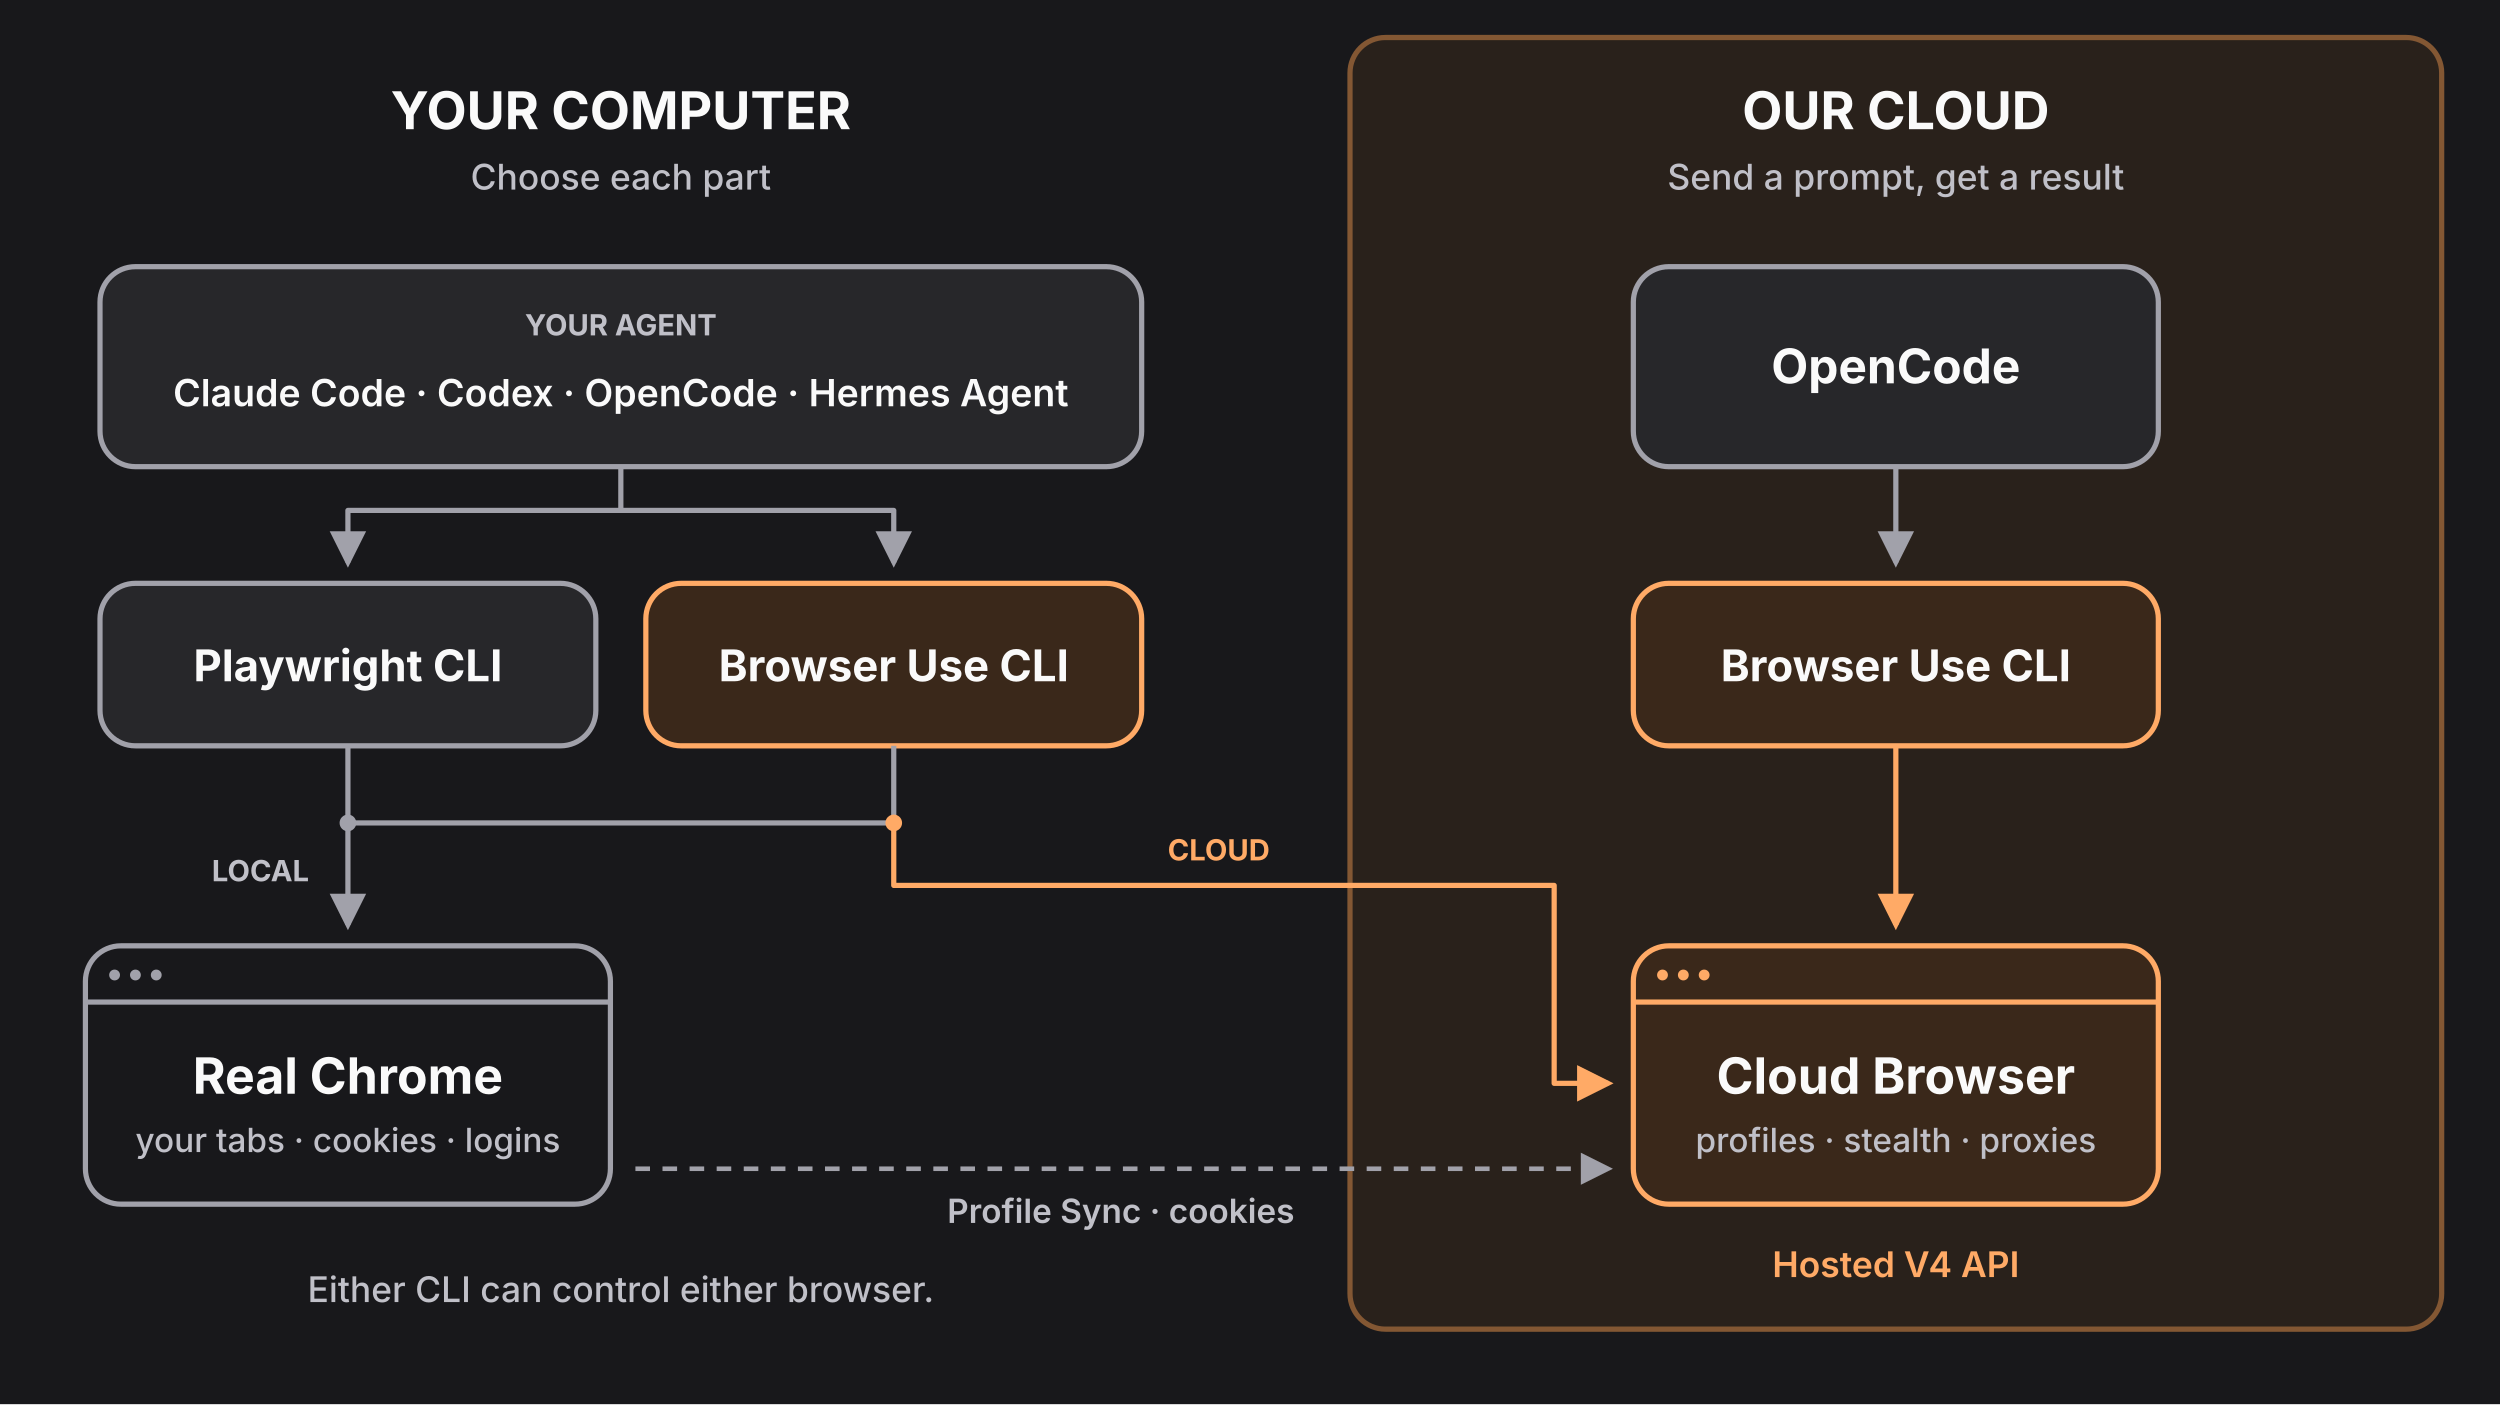
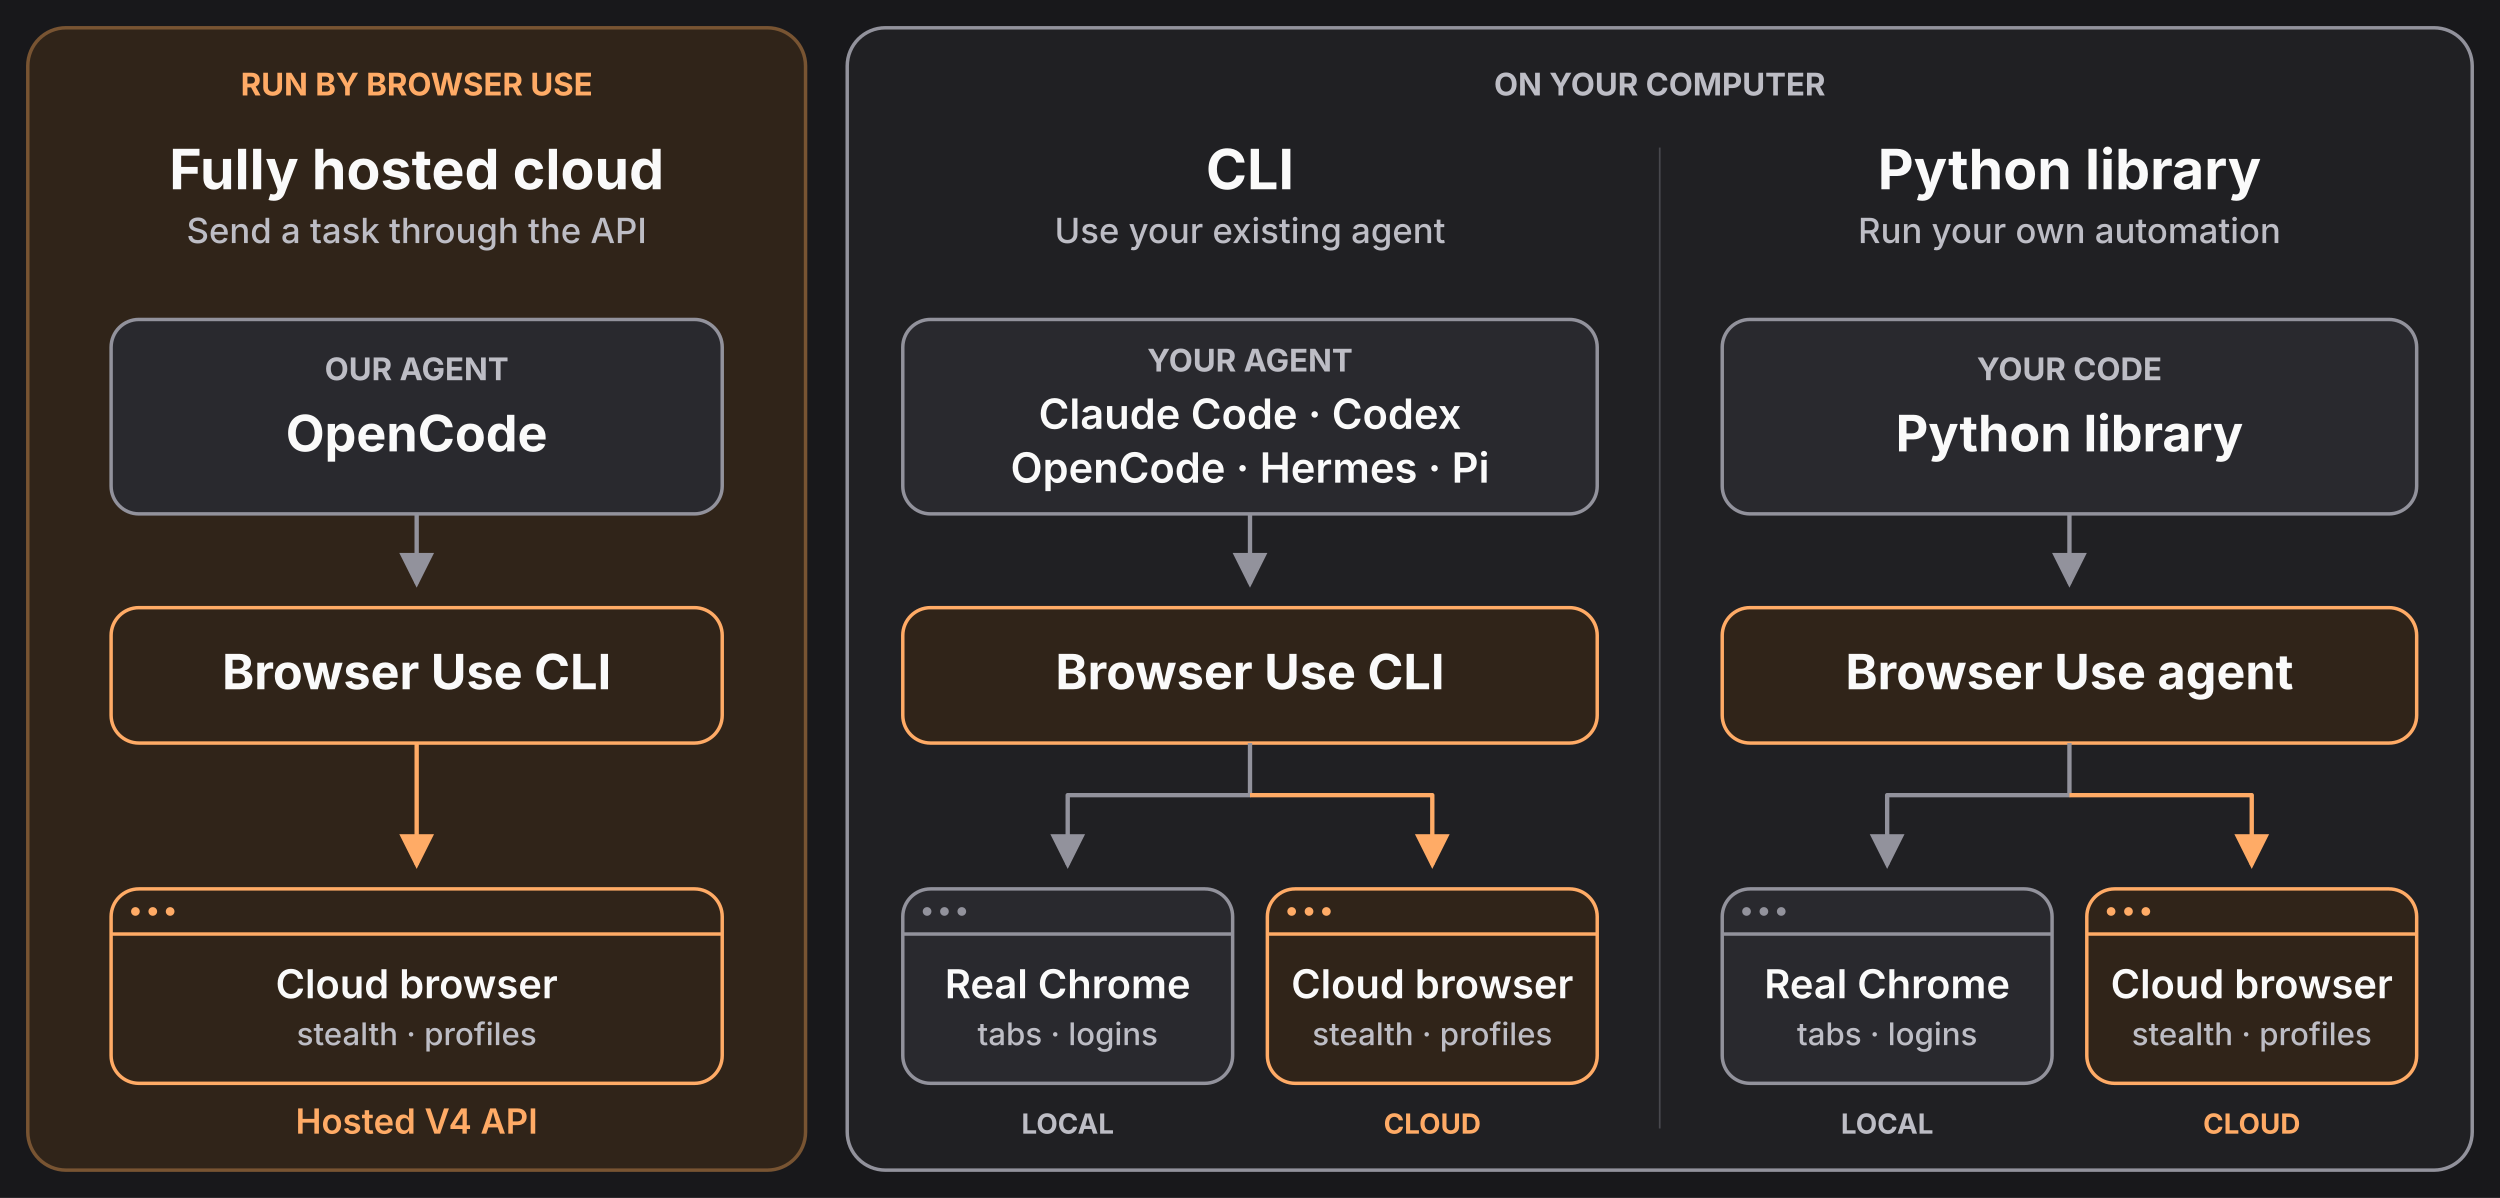
- <svg xmlns="http://www.w3.org/2000/svg" width="1200" height="674" viewBox="0 0 1200 674" role="img" aria-labelledby="title desc">
+ <svg xmlns="http://www.w3.org/2000/svg" width="1440" height="690" viewBox="0 0 1440 690" role="img" aria-labelledby="title desc">
  <defs>
-     <marker id="gray-arrow" markerWidth="7" markerHeight="7" refX="6" refY="3.5" orient="auto">
-       <path d="M0 0L7 3.5L0 7Z" fill="#A1A1AA" />
+     <marker id="arrow" markerWidth="8" markerHeight="8" refX="7" refY="4" orient="auto">
+       <path d="M0 0L8 4L0 8Z" fill="#92929C" />
    </marker>
-     <marker id="orange-arrow" markerWidth="7" markerHeight="7" refX="6" refY="3.5" orient="auto">
-       <path d="M0 0L7 3.5L0 7Z" fill="#FFAA66" />
+     <marker id="cloud-arrow" markerWidth="8" markerHeight="8" refX="7" refY="4" orient="auto">
+       <path d="M0 0L8 4L0 8Z" fill="#FFAB66" />
    </marker>
  </defs>
-   <rect width="1200" height="674" fill="#18181B" />
+   <rect width="1440" height="690" fill="#18181B" />
  <g font-family="Inter, ui-sans-serif, system-ui, sans-serif">
-     <rect x="648" y="18" width="524" height="620" rx="17" fill="#29211B" stroke="#835733" stroke-width="2.5" />
-     <text x="298" y="62" fill="#FAFAFA" font-size="25" font-weight="750" text-anchor="middle">YOUR COMPUTER</text>
-     <text x="298" y="91" fill="#C0C0C8" font-size="17" font-weight="450" text-anchor="middle">Choose each part</text>
-     <text x="910" y="62" fill="#FAFAFA" font-size="25" font-weight="750" text-anchor="middle">OUR CLOUD</text>
-     <text x="910" y="91" fill="#C0C0C8" font-size="17" font-weight="450" text-anchor="middle">Send a prompt, get a result</text>
-     <rect x="48" y="128" width="500" height="96" rx="17" fill="#27272A" stroke="#A1A1AA" stroke-width="2.5" />
-     <text x="298" y="161" fill="#C0C0C8" font-size="14" font-weight="700" text-anchor="middle">YOUR AGENT</text>
-     <text x="298" y="195" fill="#FAFAFA" font-size="18" font-weight="600" text-anchor="middle">Claude Code · Codex · OpenCode · Hermes Agent</text>
-     <rect x="784" y="128" width="252" height="96" rx="17" fill="#27272A" stroke="#A1A1AA" stroke-width="2.5" />
-     <text x="910" y="184" fill="#FAFAFA" font-size="23" font-weight="750" text-anchor="middle">OpenCode</text>
-     <path d="M298 224V245H167V270" fill="none" stroke="#A1A1AA" stroke-width="2.5" stroke-linejoin="round" marker-end="url(#gray-arrow)" />
-     <path d="M298 245H429V270" fill="none" stroke="#A1A1AA" stroke-width="2.5" stroke-linejoin="round" marker-end="url(#gray-arrow)" />
-     <path d="M910 224V270" fill="none" stroke="#A1A1AA" stroke-width="2.5" stroke-linejoin="round" marker-end="url(#gray-arrow)" />
-     <rect x="48" y="280" width="238" height="78" rx="17" fill="#27272A" stroke="#A1A1AA" stroke-width="2.5" />
-     <text x="167" y="327" fill="#FAFAFA" font-size="21" font-weight="750" text-anchor="middle">Playwright CLI</text>
-     <rect x="310" y="280" width="238" height="78" rx="17" fill="#3A281A" stroke="#FFAA66" stroke-width="2.5" />
-     <text x="429" y="327" fill="#FAFAFA" font-size="21" font-weight="750" text-anchor="middle">Browser Use CLI</text>
-     <rect x="784" y="280" width="252" height="78" rx="17" fill="#3A281A" stroke="#FFAA66" stroke-width="2.5" />
-     <text x="910" y="327" fill="#FAFAFA" font-size="21" font-weight="750" text-anchor="middle">Browser Use CLI</text>
-     <path d="M167 358V395H429V358" fill="none" stroke="#A1A1AA" stroke-width="2.5" stroke-linejoin="round" />
-     <path d="M167 395V444" fill="none" stroke="#A1A1AA" stroke-width="2.5" marker-end="url(#gray-arrow)" />
-     <path d="M429 395V425H746V520H772" fill="none" stroke="#FFAA66" stroke-width="2.5" stroke-linejoin="round" marker-end="url(#orange-arrow)" />
-     <path d="M910 358V444" fill="none" stroke="#FFAA66" stroke-width="2.5" marker-end="url(#orange-arrow)" />
-     <circle cx="167" cy="395" r="4" fill="#A1A1AA" />
-     <circle cx="429" cy="395" r="4" fill="#FFAA66" />
-     <text x="125" y="423" fill="#C0C0C8" font-size="14" font-weight="750" text-anchor="middle">LOCAL</text>
-     <text x="585" y="413" fill="#FFAA66" font-size="14" font-weight="750" text-anchor="middle">CLOUD</text>
-     <rect x="41" y="454" width="252" height="124" rx="17" fill="#18181B" stroke="#A1A1AA" stroke-width="2.5" />
-     <path d="M41 481H293" fill="none" stroke="#A1A1AA" stroke-width="2.5" stroke-linejoin="round" />
-     <circle cx="55" cy="468" r="2.6" fill="#A1A1AA" />
-     <circle cx="65" cy="468" r="2.6" fill="#A1A1AA" />
-     <circle cx="75" cy="468" r="2.6" fill="#A1A1AA" />
-     <text x="167" y="525" fill="#FAFAFA" font-size="24" font-weight="750" text-anchor="middle">Real Chrome</text>
-     <text x="167" y="553" fill="#C0C0C8" font-size="16" font-weight="450" text-anchor="middle">your tabs · cookies · logins</text>
-     <rect x="784" y="454" width="252" height="124" rx="17" fill="#3A281A" stroke="#FFAA66" stroke-width="2.5" />
-     <path d="M784 481H1036" fill="none" stroke="#FFAA66" stroke-width="2.5" stroke-linejoin="round" />
-     <circle cx="798" cy="468" r="2.6" fill="#FFAA66" />
-     <circle cx="808" cy="468" r="2.6" fill="#FFAA66" />
-     <circle cx="818" cy="468" r="2.6" fill="#FFAA66" />
-     <text x="910" y="525" fill="#FAFAFA" font-size="24" font-weight="750" text-anchor="middle">Cloud Browser</text>
-     <text x="910" y="553" fill="#C0C0C8" font-size="16" font-weight="450" text-anchor="middle">profiles · stealth · proxies</text>
-     <path d="M305 561H772" fill="none" stroke="#A1A1AA" stroke-width="2.2" stroke-dasharray="7 6" marker-end="url(#gray-arrow)" />
-     <text x="538" y="587" fill="#C0C0C8" font-size="16" font-weight="600" text-anchor="middle">Profile Sync · cookies</text>
-     <text x="910" y="613" fill="#FFAA66" font-size="17" font-weight="600" text-anchor="middle">Hosted V4 API</text>
-     <text x="298" y="625" fill="#C0C0C8" font-size="17" font-weight="500" text-anchor="middle">Either CLI can control either browser.</text>
+     <rect x="16" y="16" width="448" height="658" rx="22" fill="#302419" stroke="#785432" stroke-width="2" />
+     <rect x="488" y="16" width="936" height="658" rx="22" fill="#202023" stroke="#92929C" stroke-width="2" />
+     <text x="240" y="55" text-anchor="middle" fill="#FFAB66" font-size="18" font-weight="700">RUN BY BROWSER USE</text>
+     <text x="956" y="55" text-anchor="middle" fill="#BDBDC5" font-size="18" font-weight="700">ON YOUR COMPUTER</text>
+     <path d="M956 85V650" stroke="#92929C" stroke-opacity="0.35" />
+     <text x="240" y="109" text-anchor="middle" fill="#FAFAFA" font-size="32" font-weight="750">Fully hosted cloud</text>
+     <text x="720" y="109" text-anchor="middle" fill="#FAFAFA" font-size="32" font-weight="750">CLI</text>
+     <text x="1192" y="109" text-anchor="middle" fill="#FAFAFA" font-size="32" font-weight="750">Python library</text>
+     <text x="240" y="140" text-anchor="middle" fill="#BDBDC5" font-size="20" font-weight="450">Send a task through the API</text>
+     <text x="720" y="140" text-anchor="middle" fill="#BDBDC5" font-size="20" font-weight="450">Use your existing agent</text>
+     <text x="1192" y="140" text-anchor="middle" fill="#BDBDC5" font-size="20" font-weight="450">Run your own automation</text>
+     <rect x="64" y="184" width="352" height="112" rx="16" fill="#29292E" stroke="#92929C" stroke-width="2" />
+     <text x="240" y="219" text-anchor="middle" fill="#BDBDC5" font-size="18" font-weight="700">OUR AGENT</text>
+     <text x="240" y="260" text-anchor="middle" fill="#FAFAFA" font-size="29" font-weight="750">OpenCode</text>
+     <rect x="520" y="184" width="400" height="112" rx="16" fill="#29292E" stroke="#92929C" stroke-width="2" />
+     <text x="720" y="214" text-anchor="middle" fill="#BDBDC5" font-size="18" font-weight="700">YOUR AGENT</text>
+     <text x="720" y="247" text-anchor="middle" fill="#FAFAFA" font-size="24" font-weight="600">Claude Code · Codex</text>
+     <text x="720" y="278" text-anchor="middle" fill="#FAFAFA" font-size="24" font-weight="600">OpenCode · Hermes · Pi</text>
+     <rect x="992" y="184" width="400" height="112" rx="16" fill="#29292E" stroke="#92929C" stroke-width="2" />
+     <text x="1192" y="219" text-anchor="middle" fill="#BDBDC5" font-size="18" font-weight="700">YOUR CODE</text>
+     <text x="1192" y="260" text-anchor="middle" fill="#FAFAFA" font-size="29" font-weight="750">Python library</text>
+     <path d="M240 296V336" fill="none" stroke="#92929C" stroke-width="2.5" stroke-linejoin="round" marker-end="url(#arrow)" />
+     <path d="M720 296V336" fill="none" stroke="#92929C" stroke-width="2.5" stroke-linejoin="round" marker-end="url(#arrow)" />
+     <path d="M1192 296V336" fill="none" stroke="#92929C" stroke-width="2.5" stroke-linejoin="round" marker-end="url(#arrow)" />
+     <rect x="64" y="350" width="352" height="78" rx="16" fill="#302419" stroke="#FFAB66" stroke-width="2" />
+     <text x="240.0" y="397" text-anchor="middle" fill="#FAFAFA" font-size="28" font-weight="750">Browser Use CLI</text>
+     <rect x="520" y="350" width="400" height="78" rx="16" fill="#302419" stroke="#FFAB66" stroke-width="2" />
+     <text x="720.0" y="397" text-anchor="middle" fill="#FAFAFA" font-size="28" font-weight="750">Browser Use CLI</text>
+     <rect x="992" y="350" width="400" height="78" rx="16" fill="#302419" stroke="#FFAB66" stroke-width="2" />
+     <text x="1192.0" y="397" text-anchor="middle" fill="#FAFAFA" font-size="28" font-weight="750">Browser Use agent</text>
+     <path d="M240 428V498" fill="none" stroke="#FFAB66" stroke-width="2.5" stroke-linejoin="round" marker-end="url(#cloud-arrow)" />
+     <rect x="64" y="512" width="352" height="112" rx="16" fill="#302419" stroke="#FFAB66" stroke-width="2" />
+     <path d="M64 538H416" stroke="#FFAB66" stroke-width="2" />
+     <circle cx="78" cy="525" r="2.5" fill="#FFAB66" />
+     <circle cx="88" cy="525" r="2.5" fill="#FFAB66" />
+     <circle cx="98" cy="525" r="2.5" fill="#FFAB66" />
+     <text x="240.0" y="575" text-anchor="middle" fill="#FAFAFA" font-size="23" font-weight="600">Cloud browser</text>
+     <text x="240.0" y="602" text-anchor="middle" fill="#BDBDC5" font-size="18" font-weight="450">stealth · profiles</text>
+     <text x="240" y="653" text-anchor="middle" fill="#FFAB66" font-size="20" font-weight="600">Hosted V4 API</text>
+     <path d="M720 428V458H615V498" fill="none" stroke="#92929C" stroke-width="2.5" stroke-linejoin="round" marker-end="url(#arrow)" />
+     <path d="M720 458H825V498" fill="none" stroke="#FFAB66" stroke-width="2.5" stroke-linejoin="round" marker-end="url(#cloud-arrow)" />
+     <text x="615" y="653" text-anchor="middle" fill="#BDBDC5" font-size="16" font-weight="700">LOCAL</text>
+     <text x="825" y="653" text-anchor="middle" fill="#FFAB66" font-size="16" font-weight="700">CLOUD</text>
+     <rect x="520" y="512" width="190" height="112" rx="16" fill="#29292E" stroke="#92929C" stroke-width="2" />
+     <path d="M520 538H710" stroke="#92929C" stroke-width="2" />
+     <circle cx="534" cy="525" r="2.5" fill="#92929C" />
+     <circle cx="544" cy="525" r="2.5" fill="#92929C" />
+     <circle cx="554" cy="525" r="2.5" fill="#92929C" />
+     <text x="615.0" y="575" text-anchor="middle" fill="#FAFAFA" font-size="23" font-weight="600">Real Chrome</text>
+     <text x="615.0" y="602" text-anchor="middle" fill="#BDBDC5" font-size="18" font-weight="450">tabs · logins</text>
+     <rect x="730" y="512" width="190" height="112" rx="16" fill="#302419" stroke="#FFAB66" stroke-width="2" />
+     <path d="M730 538H920" stroke="#FFAB66" stroke-width="2" />
+     <circle cx="744" cy="525" r="2.5" fill="#FFAB66" />
+     <circle cx="754" cy="525" r="2.5" fill="#FFAB66" />
+     <circle cx="764" cy="525" r="2.5" fill="#FFAB66" />
+     <text x="825.0" y="575" text-anchor="middle" fill="#FAFAFA" font-size="23" font-weight="600">Cloud browser</text>
+     <text x="825.0" y="602" text-anchor="middle" fill="#BDBDC5" font-size="18" font-weight="450">stealth · profiles</text>
+     <path d="M1192 428V458H1087V498" fill="none" stroke="#92929C" stroke-width="2.5" stroke-linejoin="round" marker-end="url(#arrow)" />
+     <path d="M1192 458H1297V498" fill="none" stroke="#FFAB66" stroke-width="2.5" stroke-linejoin="round" marker-end="url(#cloud-arrow)" />
+     <text x="1087" y="653" text-anchor="middle" fill="#BDBDC5" font-size="16" font-weight="700">LOCAL</text>
+     <text x="1297" y="653" text-anchor="middle" fill="#FFAB66" font-size="16" font-weight="700">CLOUD</text>
+     <rect x="992" y="512" width="190" height="112" rx="16" fill="#29292E" stroke="#92929C" stroke-width="2" />
+     <path d="M992 538H1182" stroke="#92929C" stroke-width="2" />
+     <circle cx="1006" cy="525" r="2.5" fill="#92929C" />
+     <circle cx="1016" cy="525" r="2.5" fill="#92929C" />
+     <circle cx="1026" cy="525" r="2.5" fill="#92929C" />
+     <text x="1087.0" y="575" text-anchor="middle" fill="#FAFAFA" font-size="23" font-weight="600">Real Chrome</text>
+     <text x="1087.0" y="602" text-anchor="middle" fill="#BDBDC5" font-size="18" font-weight="450">tabs · logins</text>
+     <rect x="1202" y="512" width="190" height="112" rx="16" fill="#302419" stroke="#FFAB66" stroke-width="2" />
+     <path d="M1202 538H1392" stroke="#FFAB66" stroke-width="2" />
+     <circle cx="1216" cy="525" r="2.5" fill="#FFAB66" />
+     <circle cx="1226" cy="525" r="2.5" fill="#FFAB66" />
+     <circle cx="1236" cy="525" r="2.5" fill="#FFAB66" />
+     <text x="1297.0" y="575" text-anchor="middle" fill="#FAFAFA" font-size="23" font-weight="600">Cloud browser</text>
+     <text x="1297.0" y="602" text-anchor="middle" fill="#BDBDC5" font-size="18" font-weight="450">stealth · profiles</text>
  </g>
</svg>
